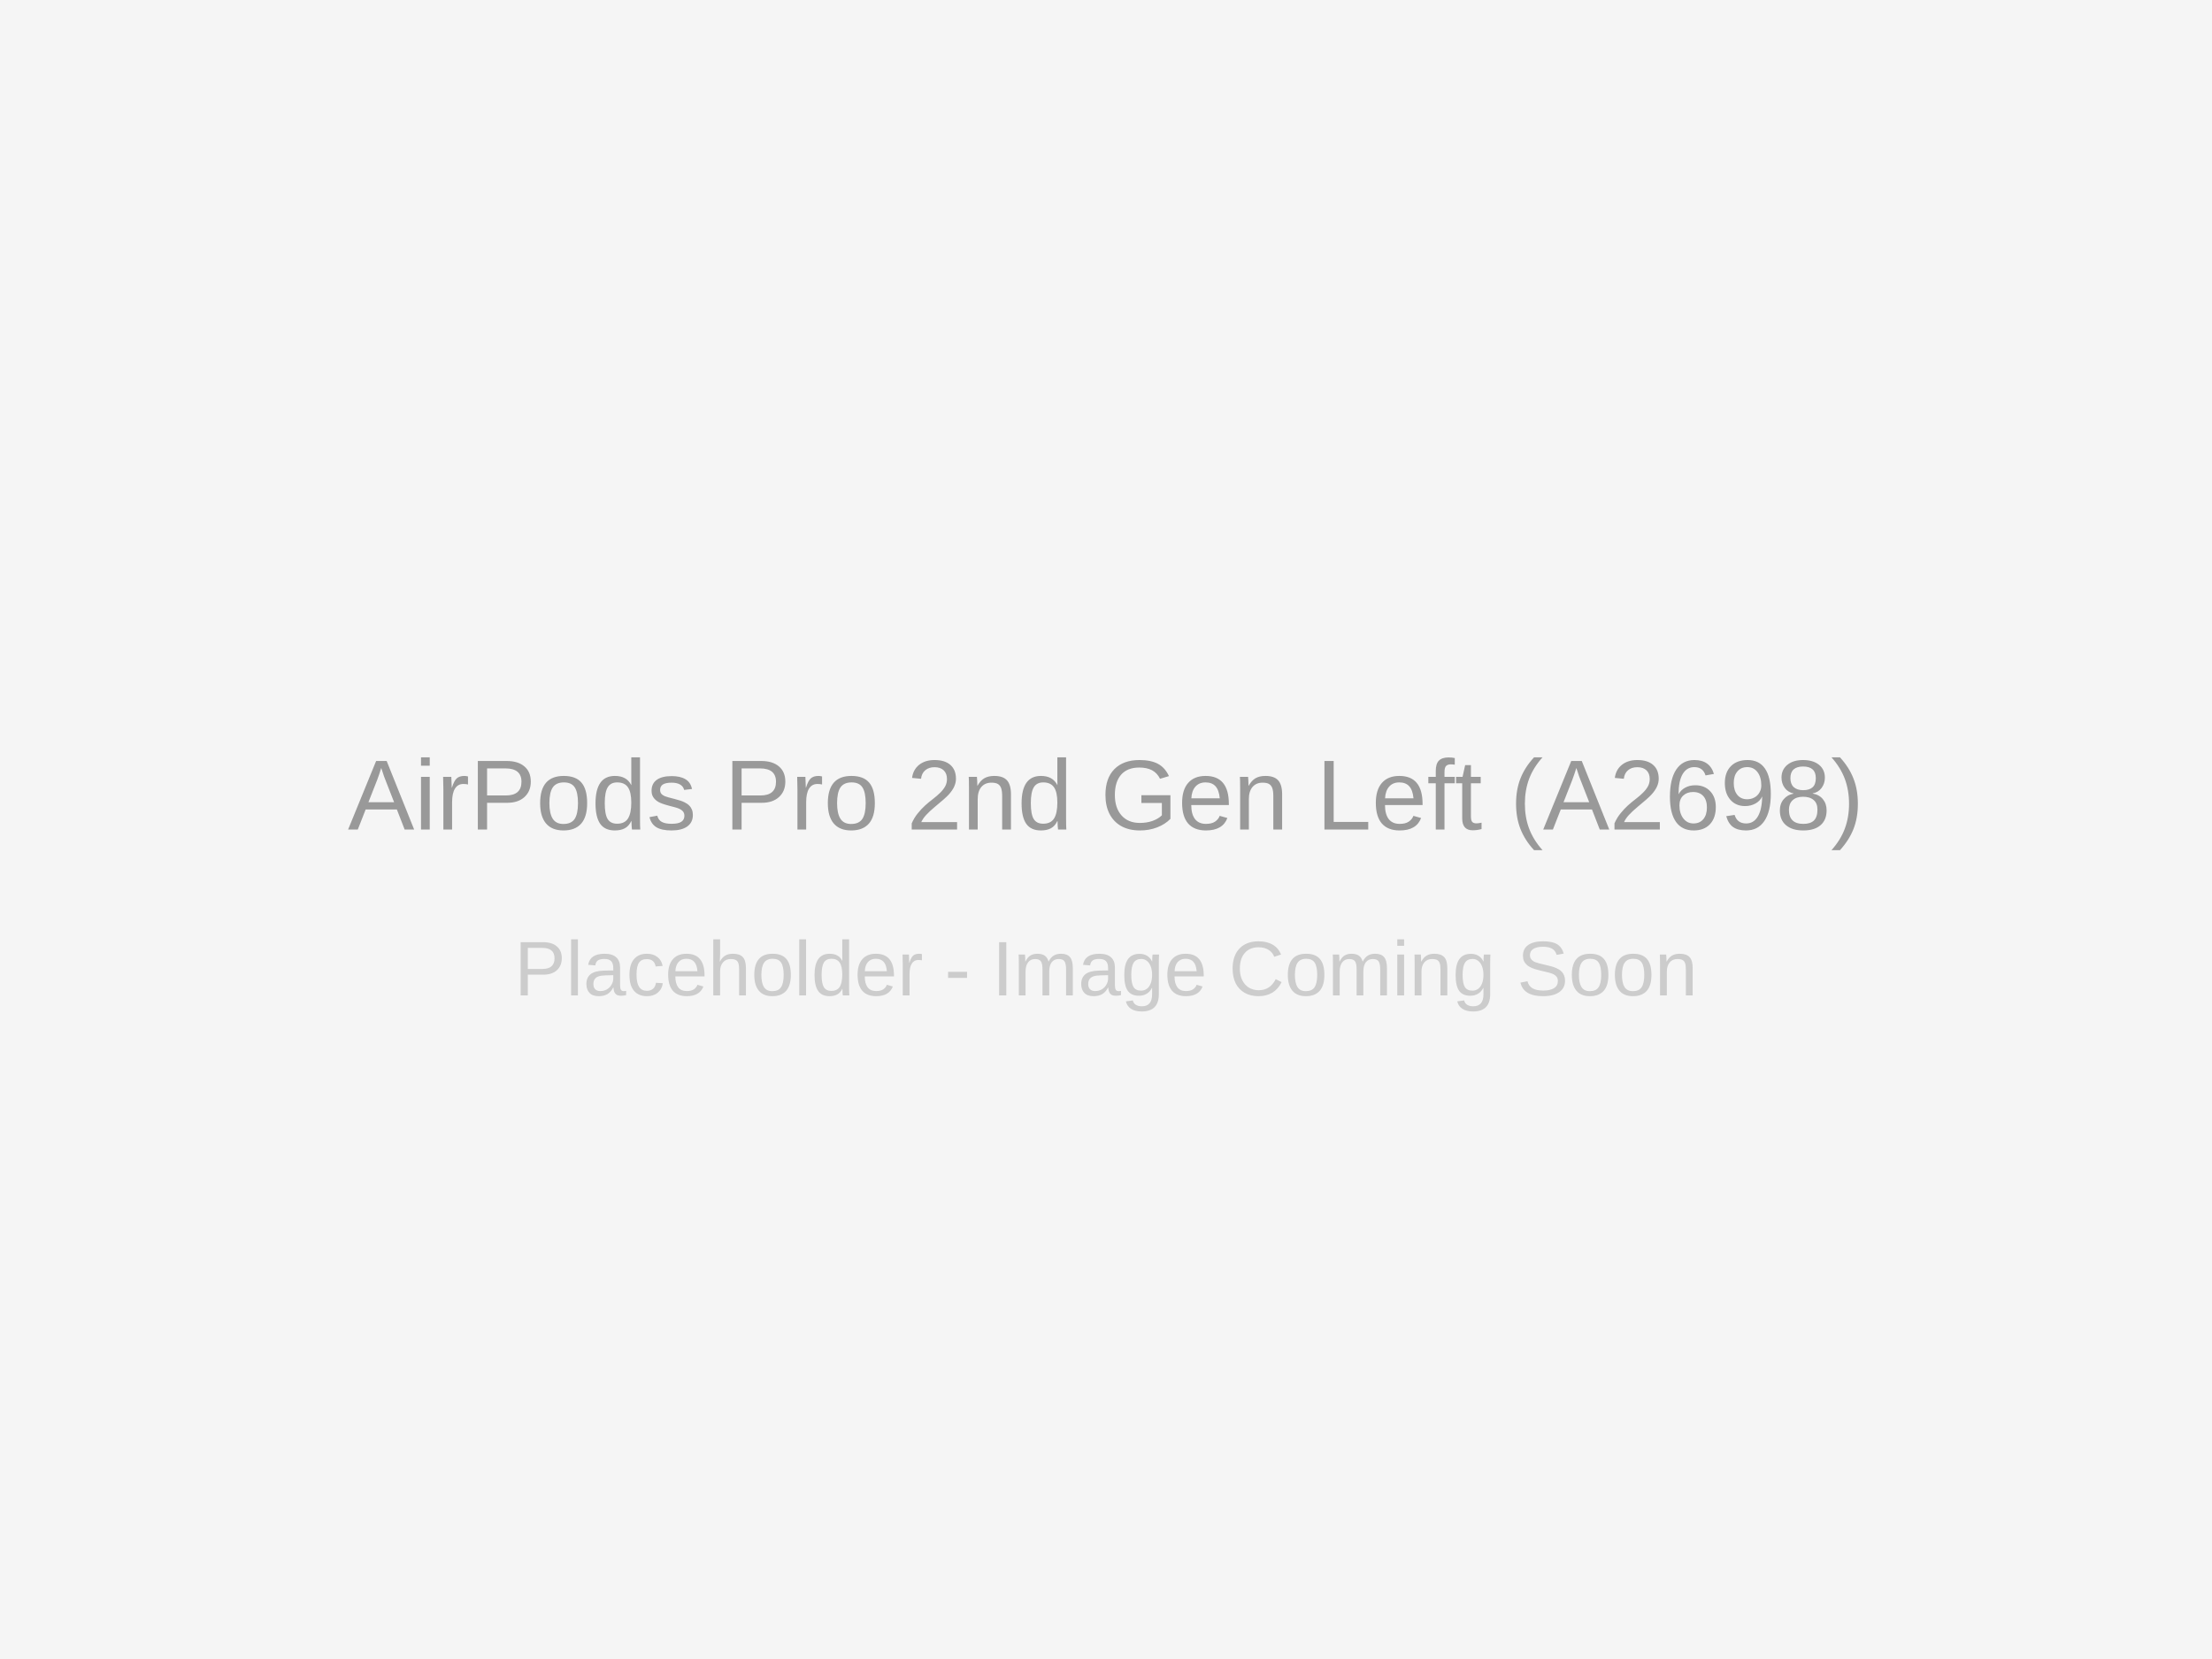
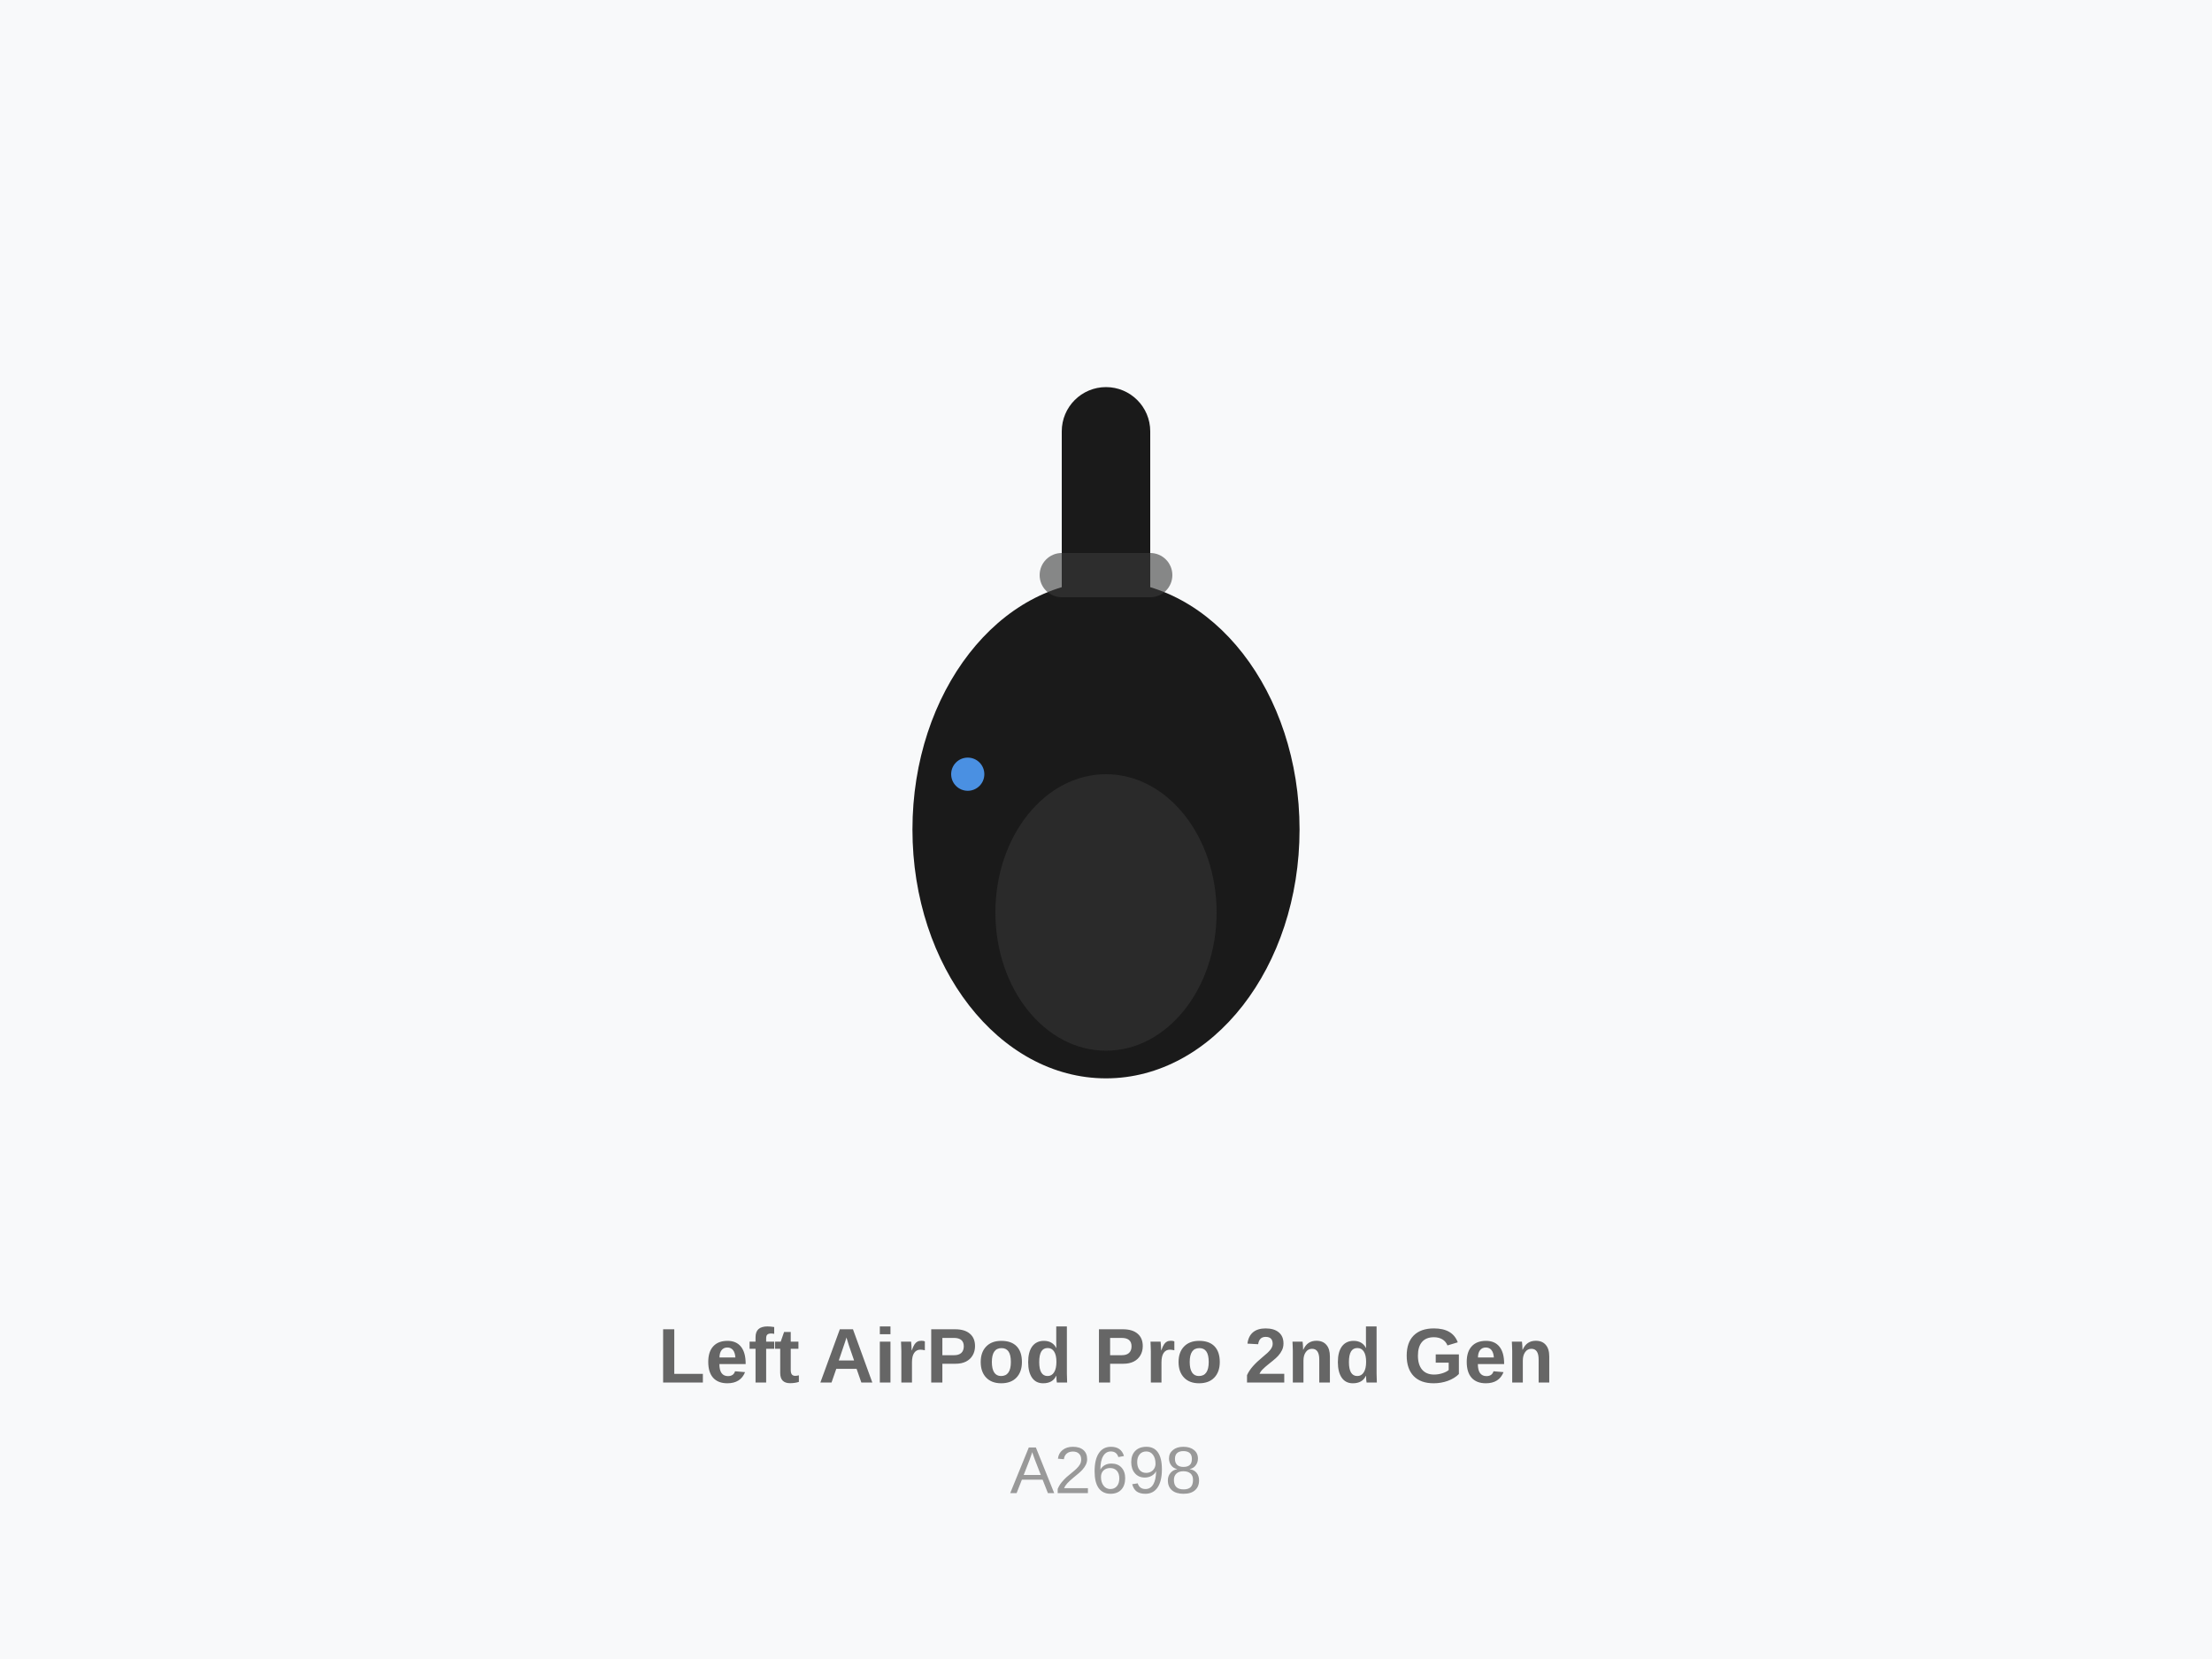
- <svg xmlns="http://www.w3.org/2000/svg" width="400" height="300">
-   <rect width="400" height="300" fill="#f5f5f5" />
-   <text x="200" y="150" font-family="Arial, sans-serif" font-size="18" fill="#999" text-anchor="middle">
-     AirPods Pro 2nd Gen Left (A2698)
+ <svg xmlns="http://www.w3.org/2000/svg" width="400" height="300" viewBox="0 0 400 300">
+   <rect width="400" height="300" fill="#f8f9fa" />
+   <g transform="translate(200, 150)">
+     <rect x="-8" y="-80" width="16" height="60" rx="8" fill="#1a1a1a" />
+     <ellipse cx="0" cy="0" rx="35" ry="45" fill="#1a1a1a" />
+     <ellipse cx="0" cy="15" rx="20" ry="25" fill="#2a2a2a" />
+     <rect x="-12" y="-50" width="24" height="8" rx="4" fill="#3a3a3a" opacity="0.6" />
+     <circle cx="-25" cy="-10" r="3" fill="#4a90e2" />
+   </g>
+   <text x="200" y="250" font-family="Arial, sans-serif" font-size="14" fill="#666" text-anchor="middle" font-weight="600">
+     Left AirPod Pro 2nd Gen
  </text>
-   <text x="200" y="180" font-family="Arial, sans-serif" font-size="14" fill="#ccc" text-anchor="middle">
-     Placeholder - Image Coming Soon
+   <text x="200" y="270" font-family="Arial, sans-serif" font-size="12" fill="#999" text-anchor="middle">
+     A2698
  </text>
</svg>
